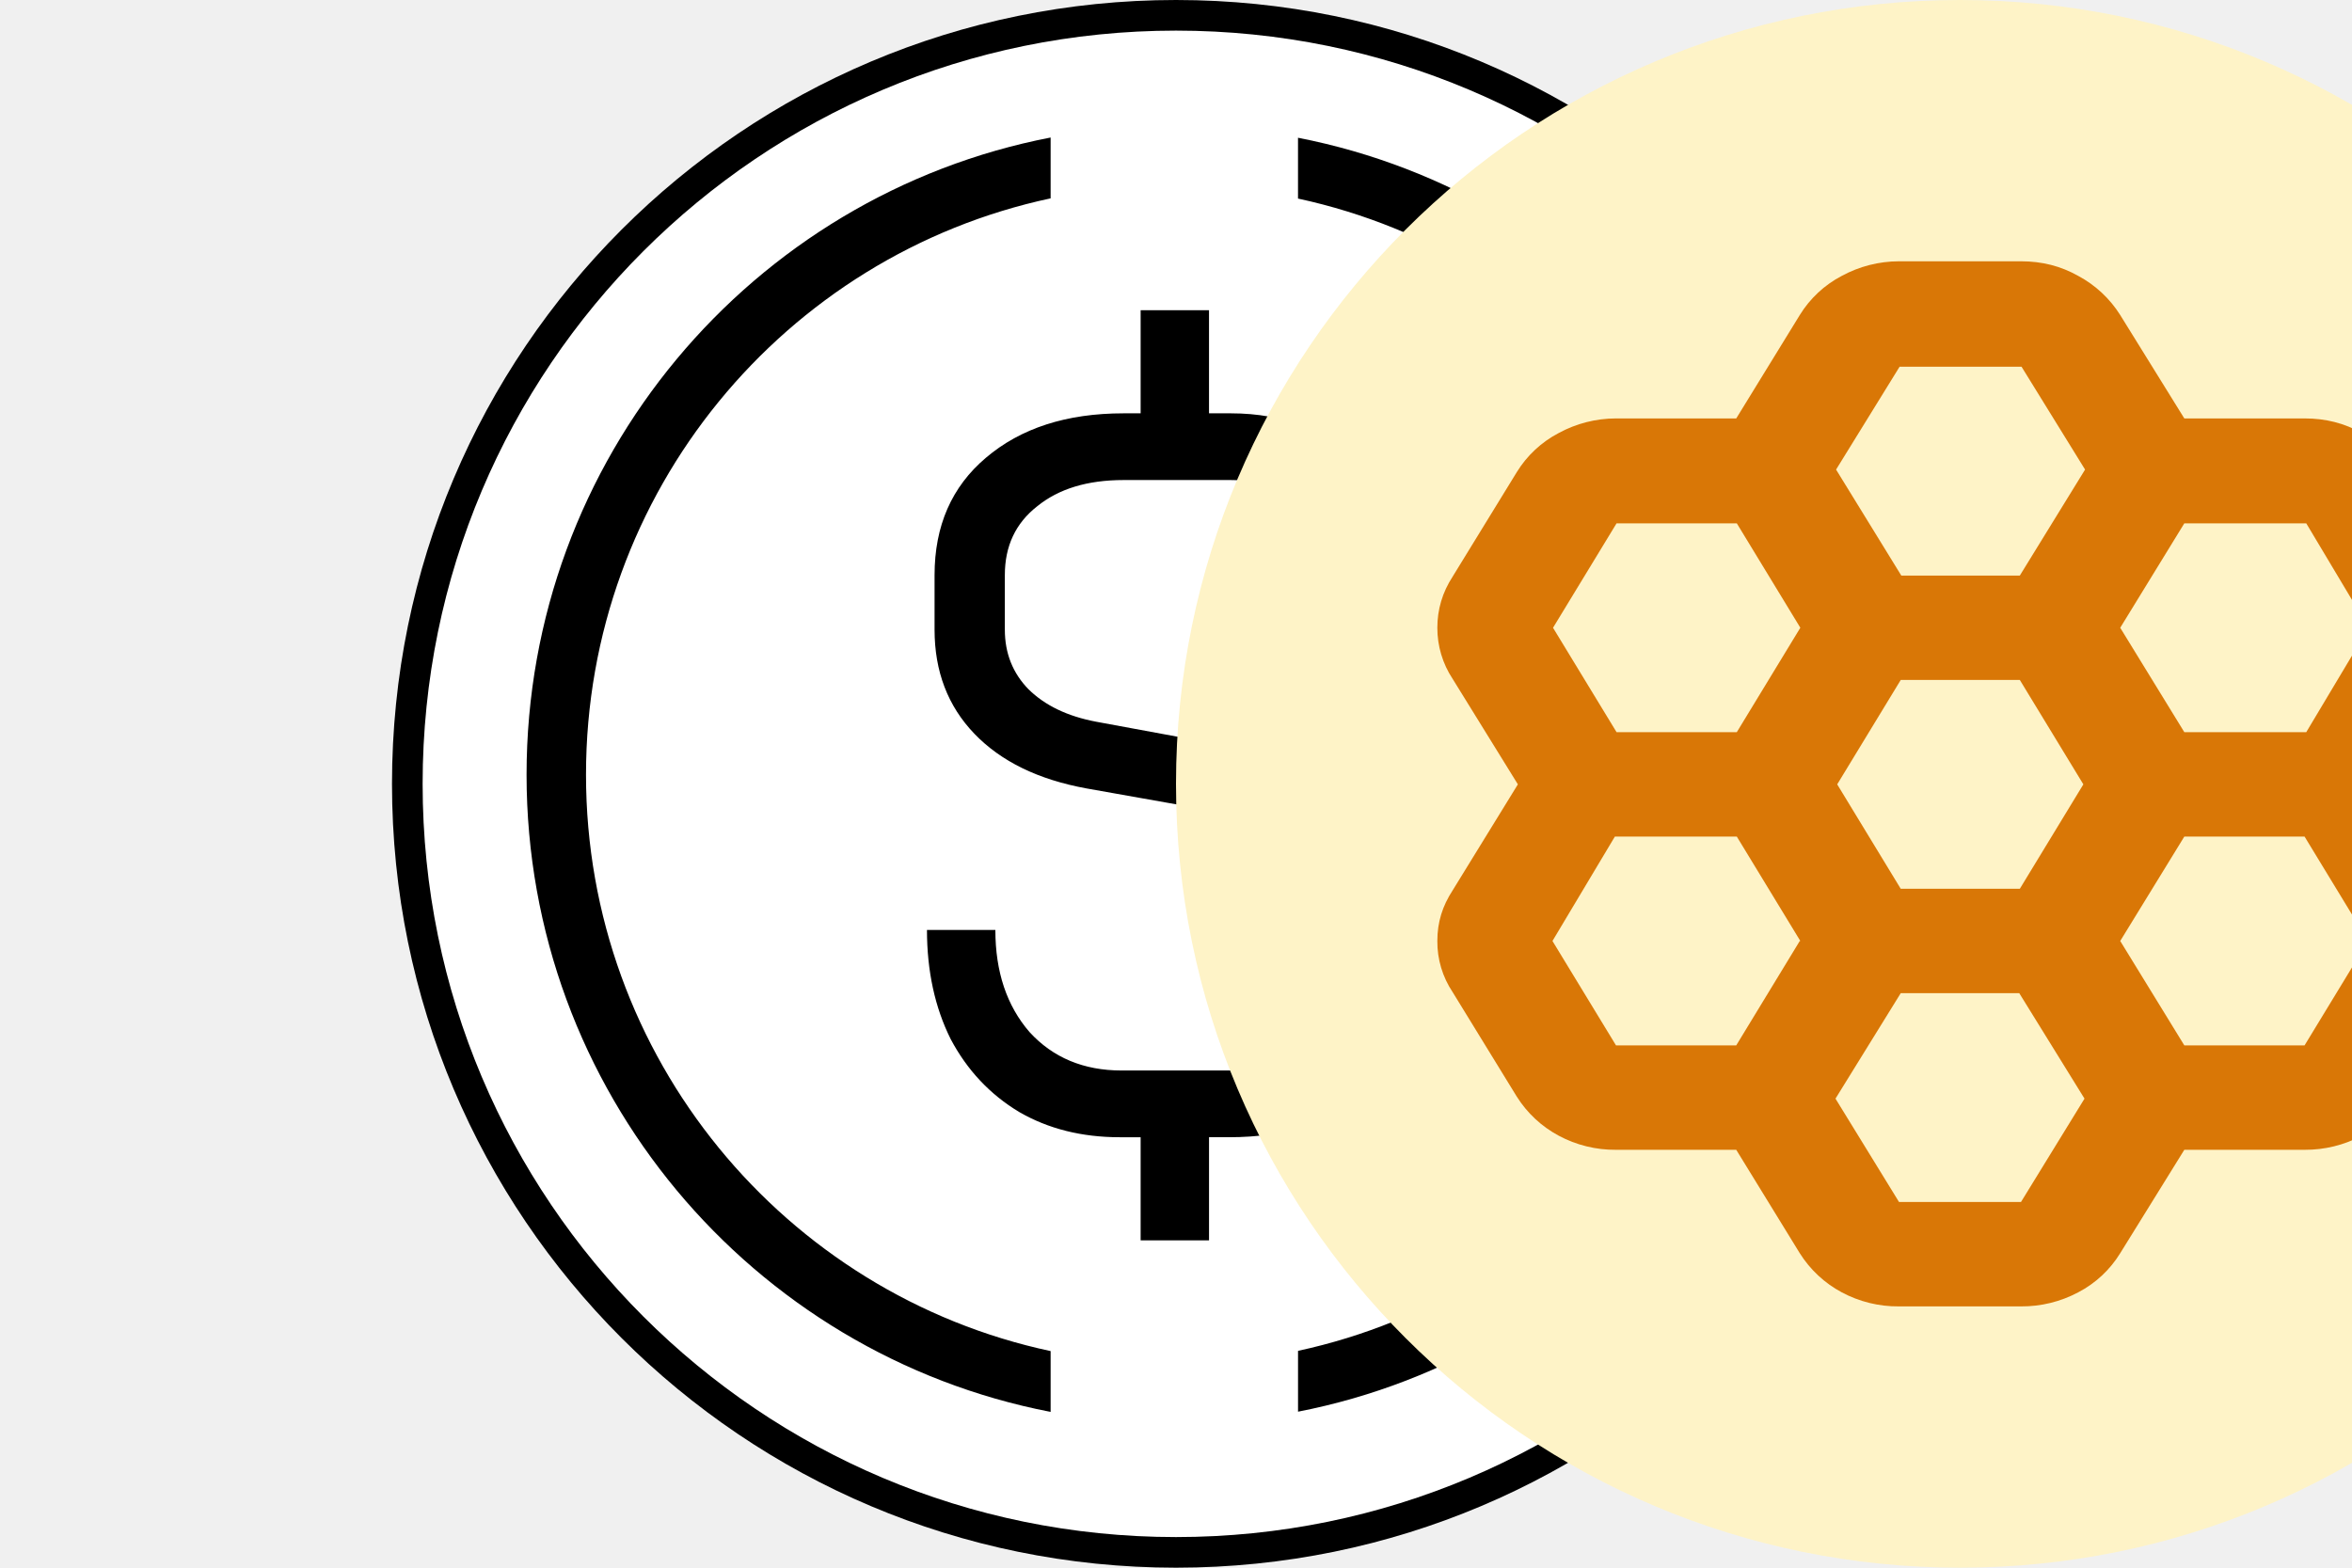
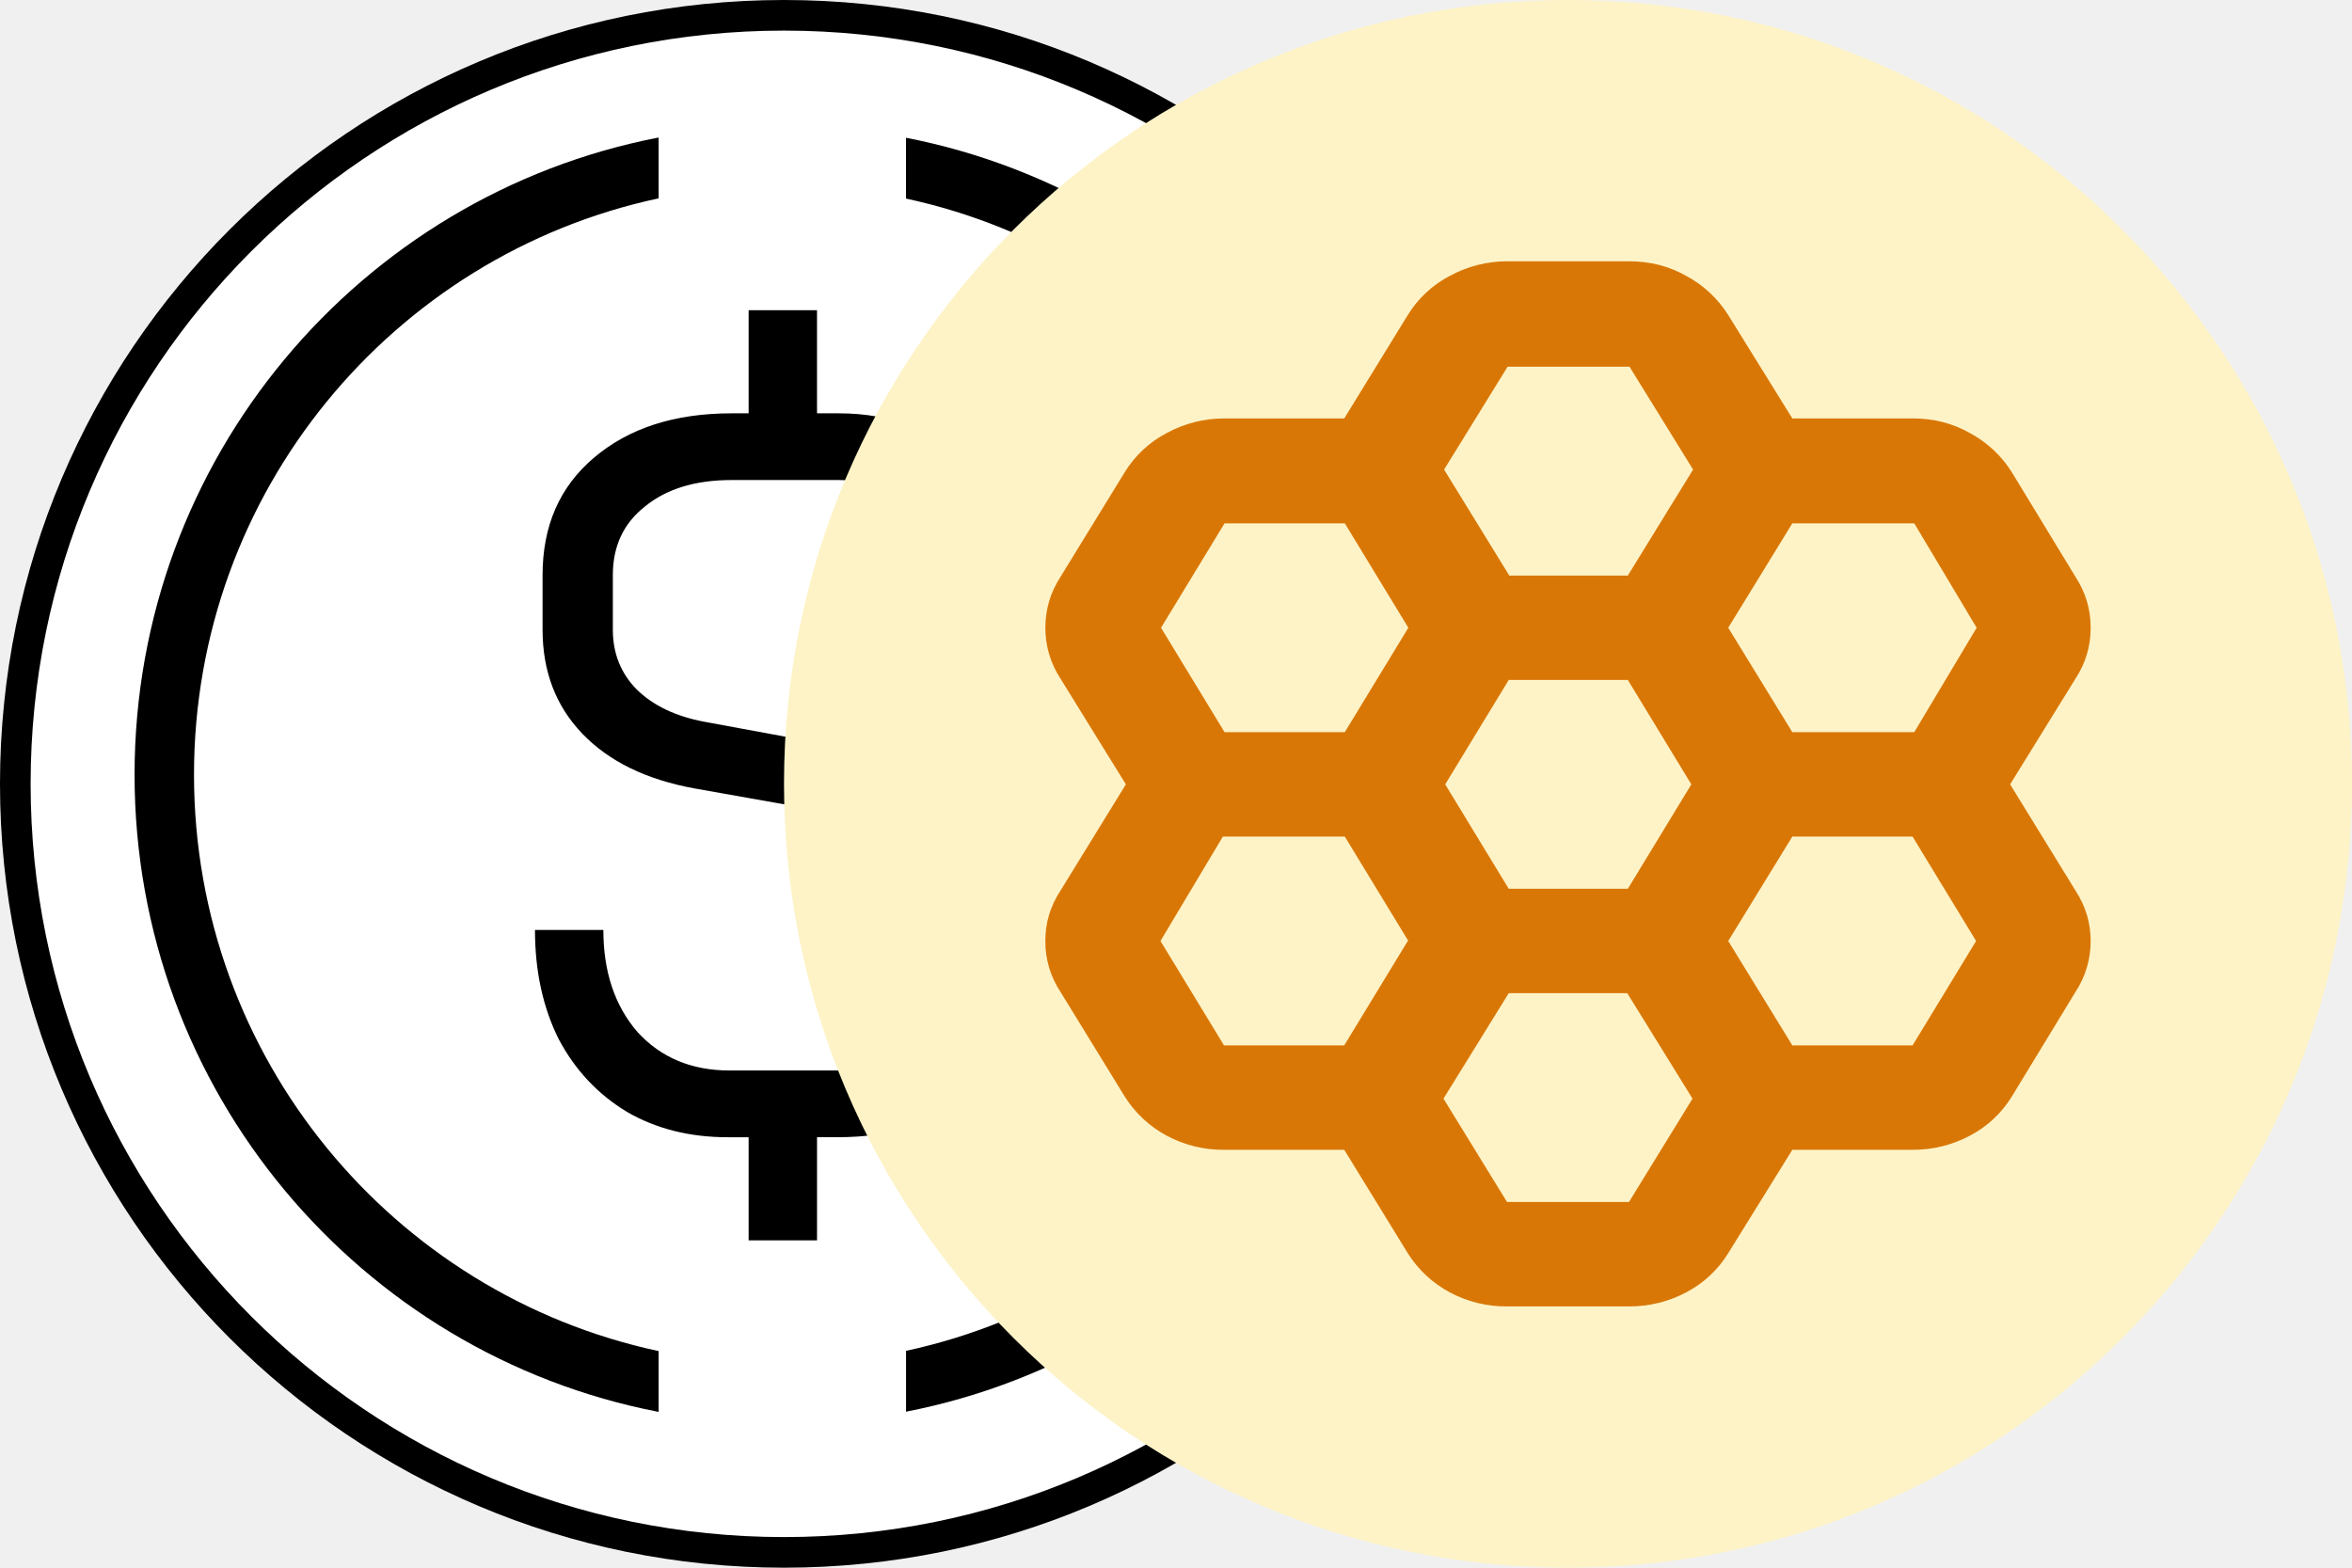
<svg xmlns="http://www.w3.org/2000/svg" viewBox="0 0 192 128">
-   <svg viewBox="0 0 128 128">
-     <circle cx="64" cy="64" r="64" />
-     <circle cx="64" cy="64" r="61.5" fill="#fff" />
-     <path d="M53.765 11.228c-24.37 4.709-42.78 26.211-42.78 52.026s18.41 47.318 42.78 52.026v-4.965c-21.672-4.633-37.928-23.943-37.928-47.06s16.256-42.428 37.928-47.06zm20.195 4.984v-4.965c24.328 4.743 42.692 26.225 42.692 52.007 0 25.783-18.364 47.266-42.69 52.009v-4.968c21.627-4.667 37.836-23.955 37.836-47.04S95.588 20.88 73.961 16.213" />
-     <path d="M71.345 61.484q6.046 1.155 9.38 4.458 3.334 3.22 3.334 8.255v5.283q0 6.027-4.34 9.74-4.342 3.634-11.397 3.633h-1.626v8.421h-5.583v-8.42h-1.705q-4.651 0-8.216-2.064-3.568-2.147-5.583-5.944-1.936-3.88-1.938-8.915h5.583q0 5.117 2.79 8.337 2.868 3.137 7.52 3.137h8.606q4.572 0 7.364-2.147 2.79-2.229 2.791-5.778v-5.283q0-2.806-2.094-4.788-2.015-1.98-5.582-2.56l-13.955-2.475q-5.892-1.074-9.147-4.459t-3.256-8.502v-4.457q0-6.028 4.186-9.576 4.263-3.632 11.24-3.632h1.396v-8.42h5.582v8.42h1.782q6.59 0 10.622 4.292 4.03 4.21 4.03 11.143h-5.583q0-4.539-2.478-7.263-2.481-2.725-6.59-2.725h-8.76q-4.42 0-7.054 2.147-2.637 2.064-2.636 5.613v4.458q0 2.89 1.937 4.87 2.015 1.981 5.504 2.642z" />
-   </svg>
-   <svg x="64" viewBox="0 0 128 128">
-     <circle cx="64" cy="64" r="64" fill="#FEF3C7" />
-     <path fill="#D97706" d="M45.734 93.88h-9.816a9.7 9.7 0 0 1-4.676-1.152 9.14 9.14 0 0 1-3.426-3.196l-5.232-8.524a7.4 7.4 0 0 1-1.25-4.178c0-1.534.416-2.856 1.25-4.134l5.324-8.654-5.324-8.61a7.54 7.54 0 0 1-1.25-4.176c0-1.492.416-2.9 1.25-4.178l5.232-8.524a8.8 8.8 0 0 1 3.426-3.198 9.8 9.8 0 0 1 4.676-1.192h9.816l5.186-8.44a8.8 8.8 0 0 1 3.426-3.196 9.8 9.8 0 0 1 4.676-1.194h9.956c1.712 0 3.24.384 4.676 1.194a9.14 9.14 0 0 1 3.426 3.196l5.232 8.44h9.816c1.714 0 3.24.382 4.676 1.192a9.14 9.14 0 0 1 3.426 3.198l5.186 8.524c.834 1.28 1.25 2.644 1.25 4.178s-.416 2.898-1.25 4.176l-5.324 8.61 5.324 8.654c.834 1.28 1.25 2.642 1.25 4.134a7.53 7.53 0 0 1-1.25 4.178l-5.186 8.524a8.8 8.8 0 0 1-3.426 3.196 9.8 9.8 0 0 1-4.676 1.152h-9.816l-5.232 8.44a8.8 8.8 0 0 1-3.426 3.196 9.8 9.8 0 0 1-4.676 1.15H59.02a9.7 9.7 0 0 1-4.676-1.15 9.14 9.14 0 0 1-3.426-3.196zm36.578-34.1h9.954l5.094-8.524-5.094-8.526h-9.954l-5.232 8.526zm-23.15 12.788h9.722l5.186-8.526-5.186-8.524h-9.722l-5.186 8.524zm0-25.574h9.722l5.326-8.654-5.186-8.396h-9.956l-5.184 8.396 5.324 8.654zm-8.196 4.26L45.78 42.73h-9.816l-5.186 8.526 5.186 8.524h9.816zm0 25.576-5.186-8.524h-9.954l-5.094 8.524 5.186 8.524h9.816l5.186-8.524zm8.196 4.262-5.326 8.61 5.186 8.44h9.956l5.186-8.44-5.326-8.61h-9.722zm23.15 4.262h9.816l5.186-8.524-5.186-8.524h-9.816L77.08 76.83z" />
-   </svg>
+   <circle cx="64" cy="64" r="64" />
+   <circle cx="64" cy="64" r="61.5" fill="#fff" />
+   <path d="M53.765 11.228c-24.37 4.709-42.78 26.211-42.78 52.026s18.41 47.318 42.78 52.026v-4.965c-21.672-4.633-37.928-23.943-37.928-47.06s16.256-42.428 37.928-47.06zm20.195 4.984v-4.965c24.328 4.743 42.692 26.225 42.692 52.007 0 25.783-18.364 47.266-42.69 52.009v-4.968c21.627-4.667 37.836-23.955 37.836-47.04S95.588 20.88 73.961 16.213" />
+   <path d="M71.345 61.484q6.046 1.155 9.38 4.458 3.334 3.22 3.334 8.255v5.283q0 6.027-4.34 9.74-4.342 3.634-11.397 3.633h-1.626v8.421h-5.583v-8.42h-1.705q-4.651 0-8.216-2.064-3.568-2.147-5.583-5.944-1.936-3.88-1.938-8.915h5.583q0 5.117 2.79 8.337 2.868 3.137 7.52 3.137h8.606q4.572 0 7.364-2.147 2.79-2.229 2.791-5.778v-5.283q0-2.806-2.094-4.788-2.015-1.98-5.582-2.56l-13.955-2.475q-5.892-1.074-9.147-4.459t-3.256-8.502v-4.457q0-6.028 4.186-9.576 4.263-3.632 11.24-3.632h1.396v-8.42h5.582v8.42h1.782q6.59 0 10.622 4.292 4.03 4.21 4.03 11.143h-5.583q0-4.539-2.478-7.263-2.481-2.725-6.59-2.725h-8.76q-4.42 0-7.054 2.147-2.637 2.064-2.636 5.613v4.458q0 2.89 1.937 4.87 2.015 1.981 5.504 2.642z" />
+   <circle cx="64" cy="64" r="64" fill="#FEF3C7" transform="translate(64)" />
+   <path fill="#D97706" d="M109.734 93.88h-9.816a9.7 9.7 0 0 1-4.676-1.152 9.14 9.14 0 0 1-3.426-3.196l-5.232-8.524a7.4 7.4 0 0 1-1.25-4.178c0-1.534.416-2.856 1.25-4.134l5.324-8.654-5.324-8.61a7.54 7.54 0 0 1-1.25-4.176c0-1.492.416-2.9 1.25-4.178l5.232-8.524a8.8 8.8 0 0 1 3.426-3.198 9.8 9.8 0 0 1 4.676-1.192h9.816l5.186-8.44a8.8 8.8 0 0 1 3.426-3.196 9.8 9.8 0 0 1 4.676-1.194h9.956c1.712 0 3.24.384 4.676 1.194a9.14 9.14 0 0 1 3.426 3.196l5.232 8.44h9.816c1.714 0 3.24.382 4.676 1.192a9.14 9.14 0 0 1 3.426 3.198l5.186 8.524c.834 1.28 1.25 2.644 1.25 4.178s-.416 2.898-1.25 4.176l-5.324 8.61 5.324 8.654c.834 1.28 1.25 2.642 1.25 4.134a7.53 7.53 0 0 1-1.25 4.178l-5.186 8.524a8.8 8.8 0 0 1-3.426 3.196 9.8 9.8 0 0 1-4.676 1.152h-9.816l-5.232 8.44a8.8 8.8 0 0 1-3.426 3.196 9.8 9.8 0 0 1-4.676 1.15h-9.958a9.7 9.7 0 0 1-4.676-1.15 9.14 9.14 0 0 1-3.426-3.196zm36.578-34.1h9.954l5.094-8.524-5.094-8.526h-9.954l-5.232 8.526zm-23.15 12.788h9.722l5.186-8.526-5.186-8.524h-9.722l-5.186 8.524zm0-25.574h9.722l5.326-8.654-5.186-8.396h-9.956l-5.184 8.396 5.324 8.654zm-8.196 4.26-5.186-8.524h-9.816l-5.186 8.526 5.186 8.524h9.816zm0 25.576-5.186-8.524h-9.954l-5.094 8.524 5.186 8.524h9.816l5.186-8.524zm8.196 4.262-5.326 8.61 5.186 8.44h9.956l5.186-8.44-5.326-8.61h-9.722zm23.15 4.262h9.816l5.186-8.524-5.186-8.524h-9.816l-5.232 8.524z" />
</svg>
